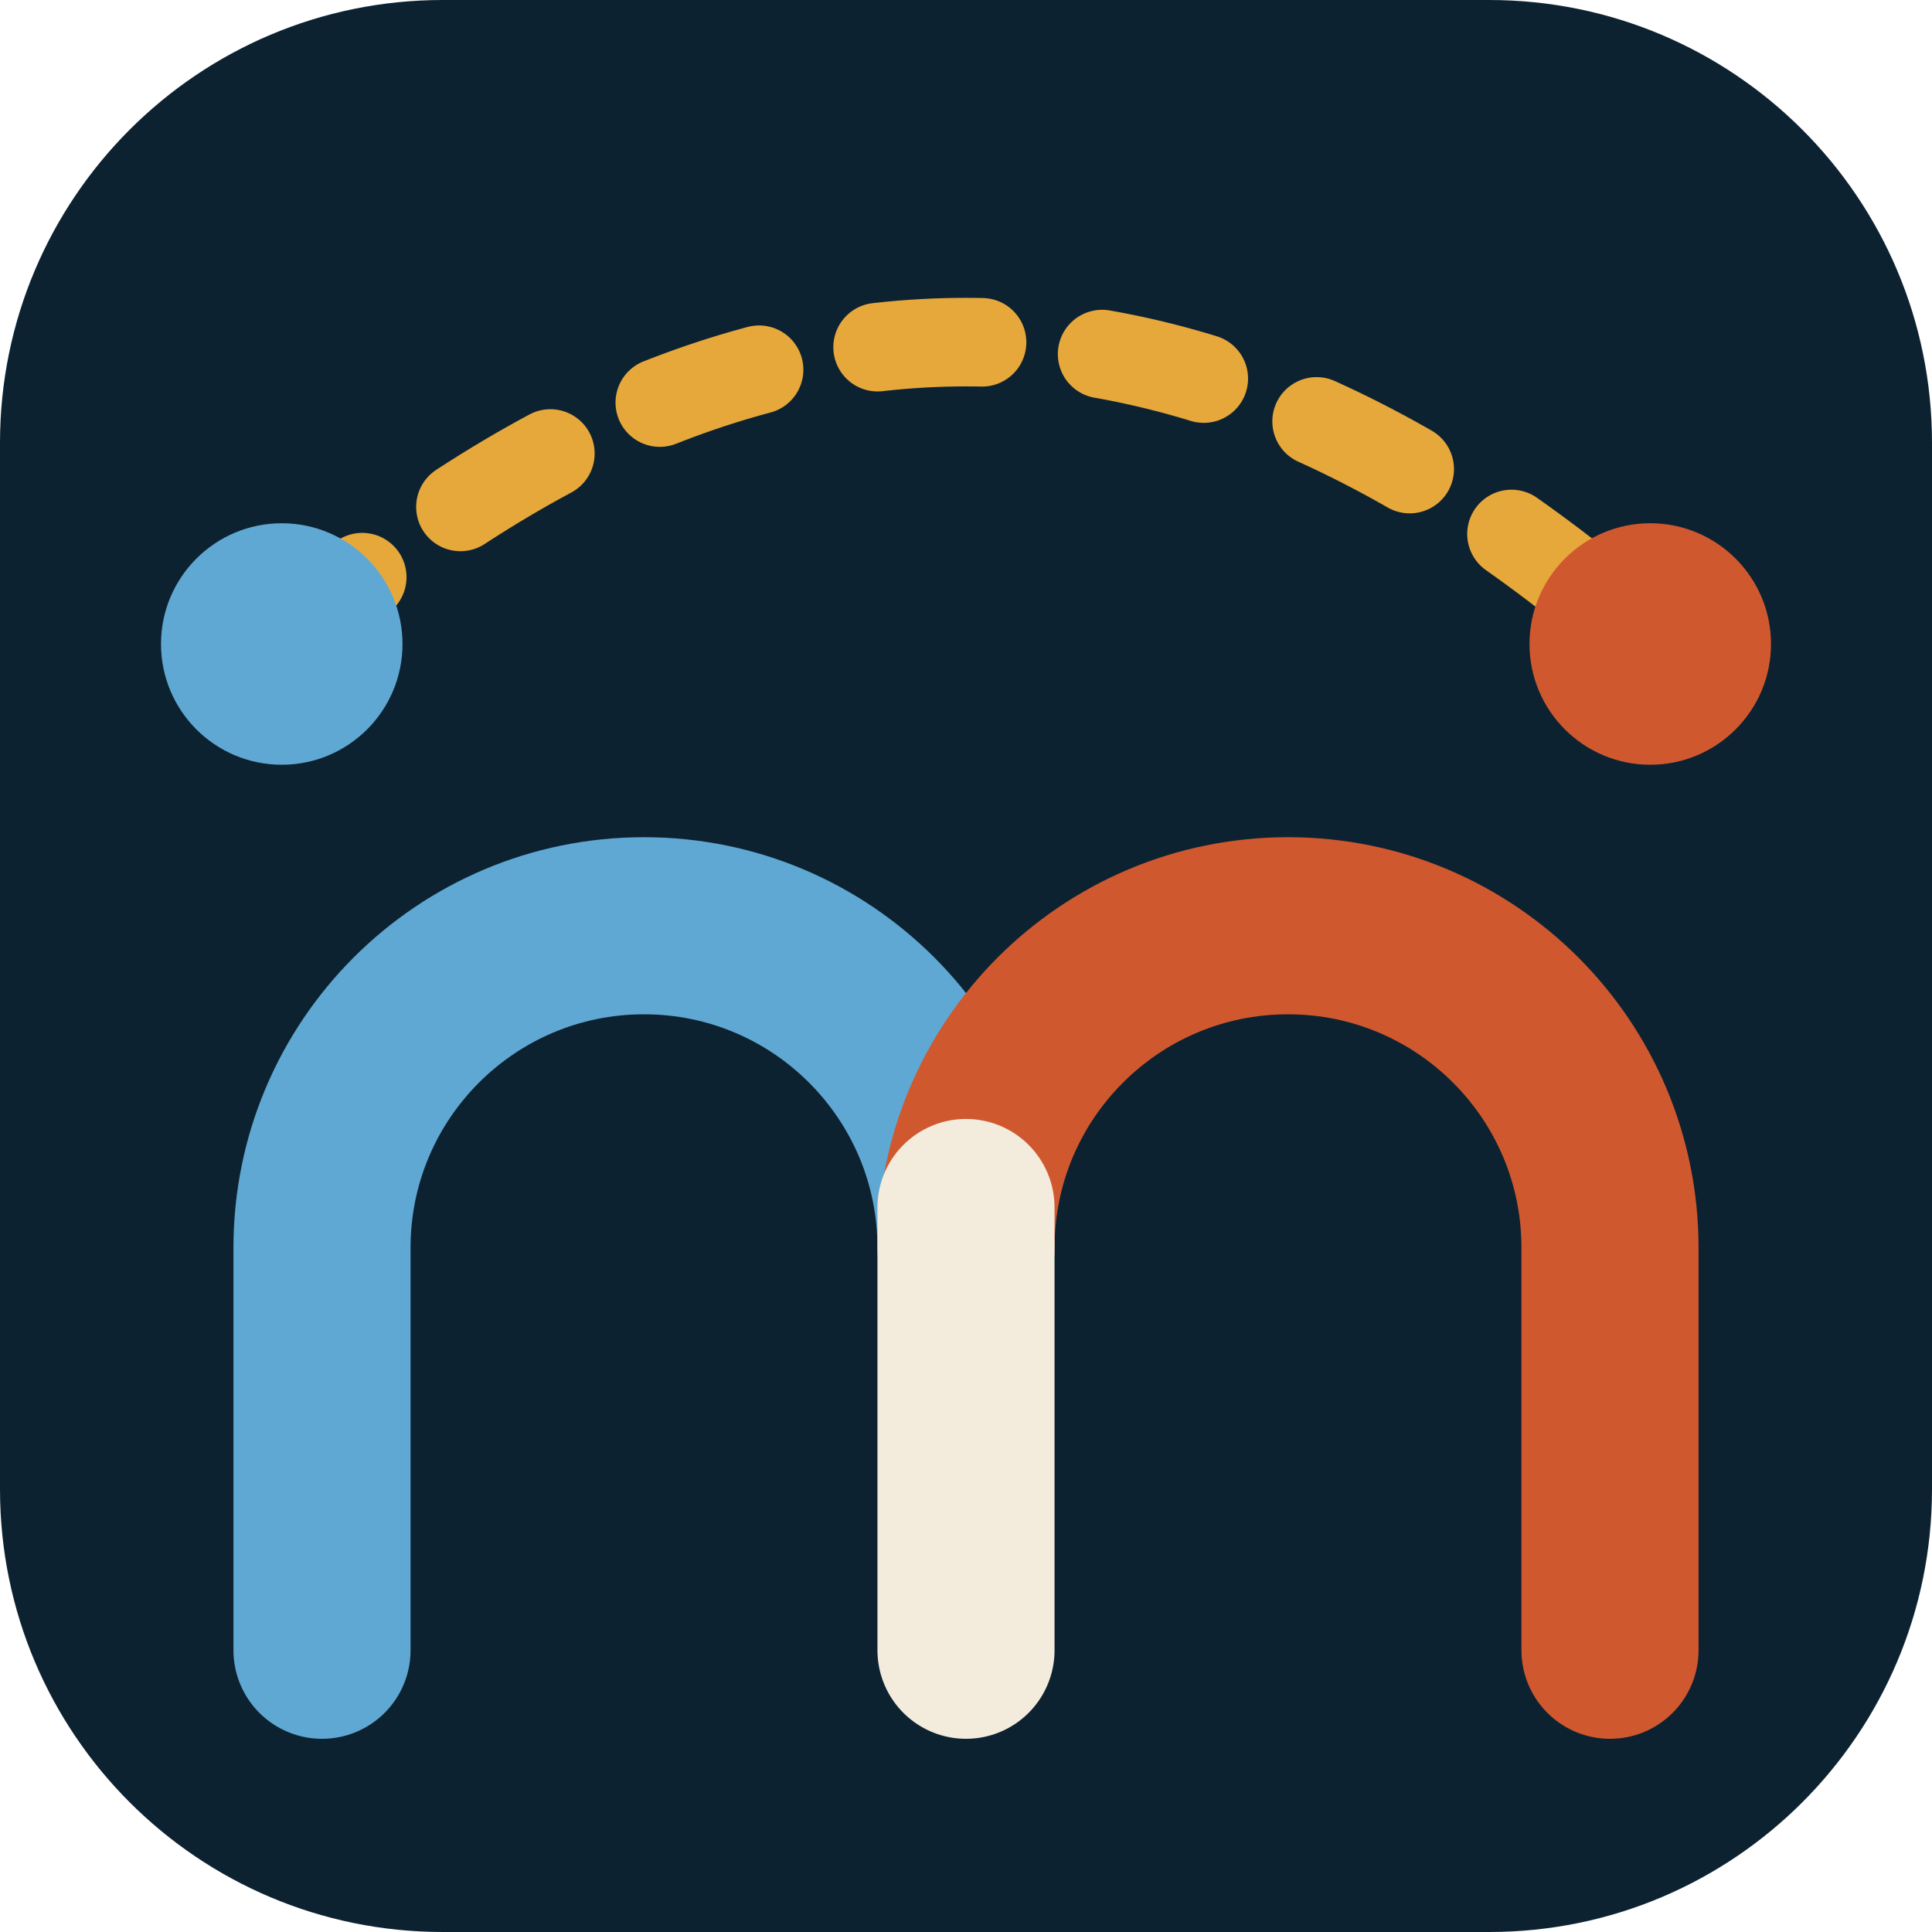
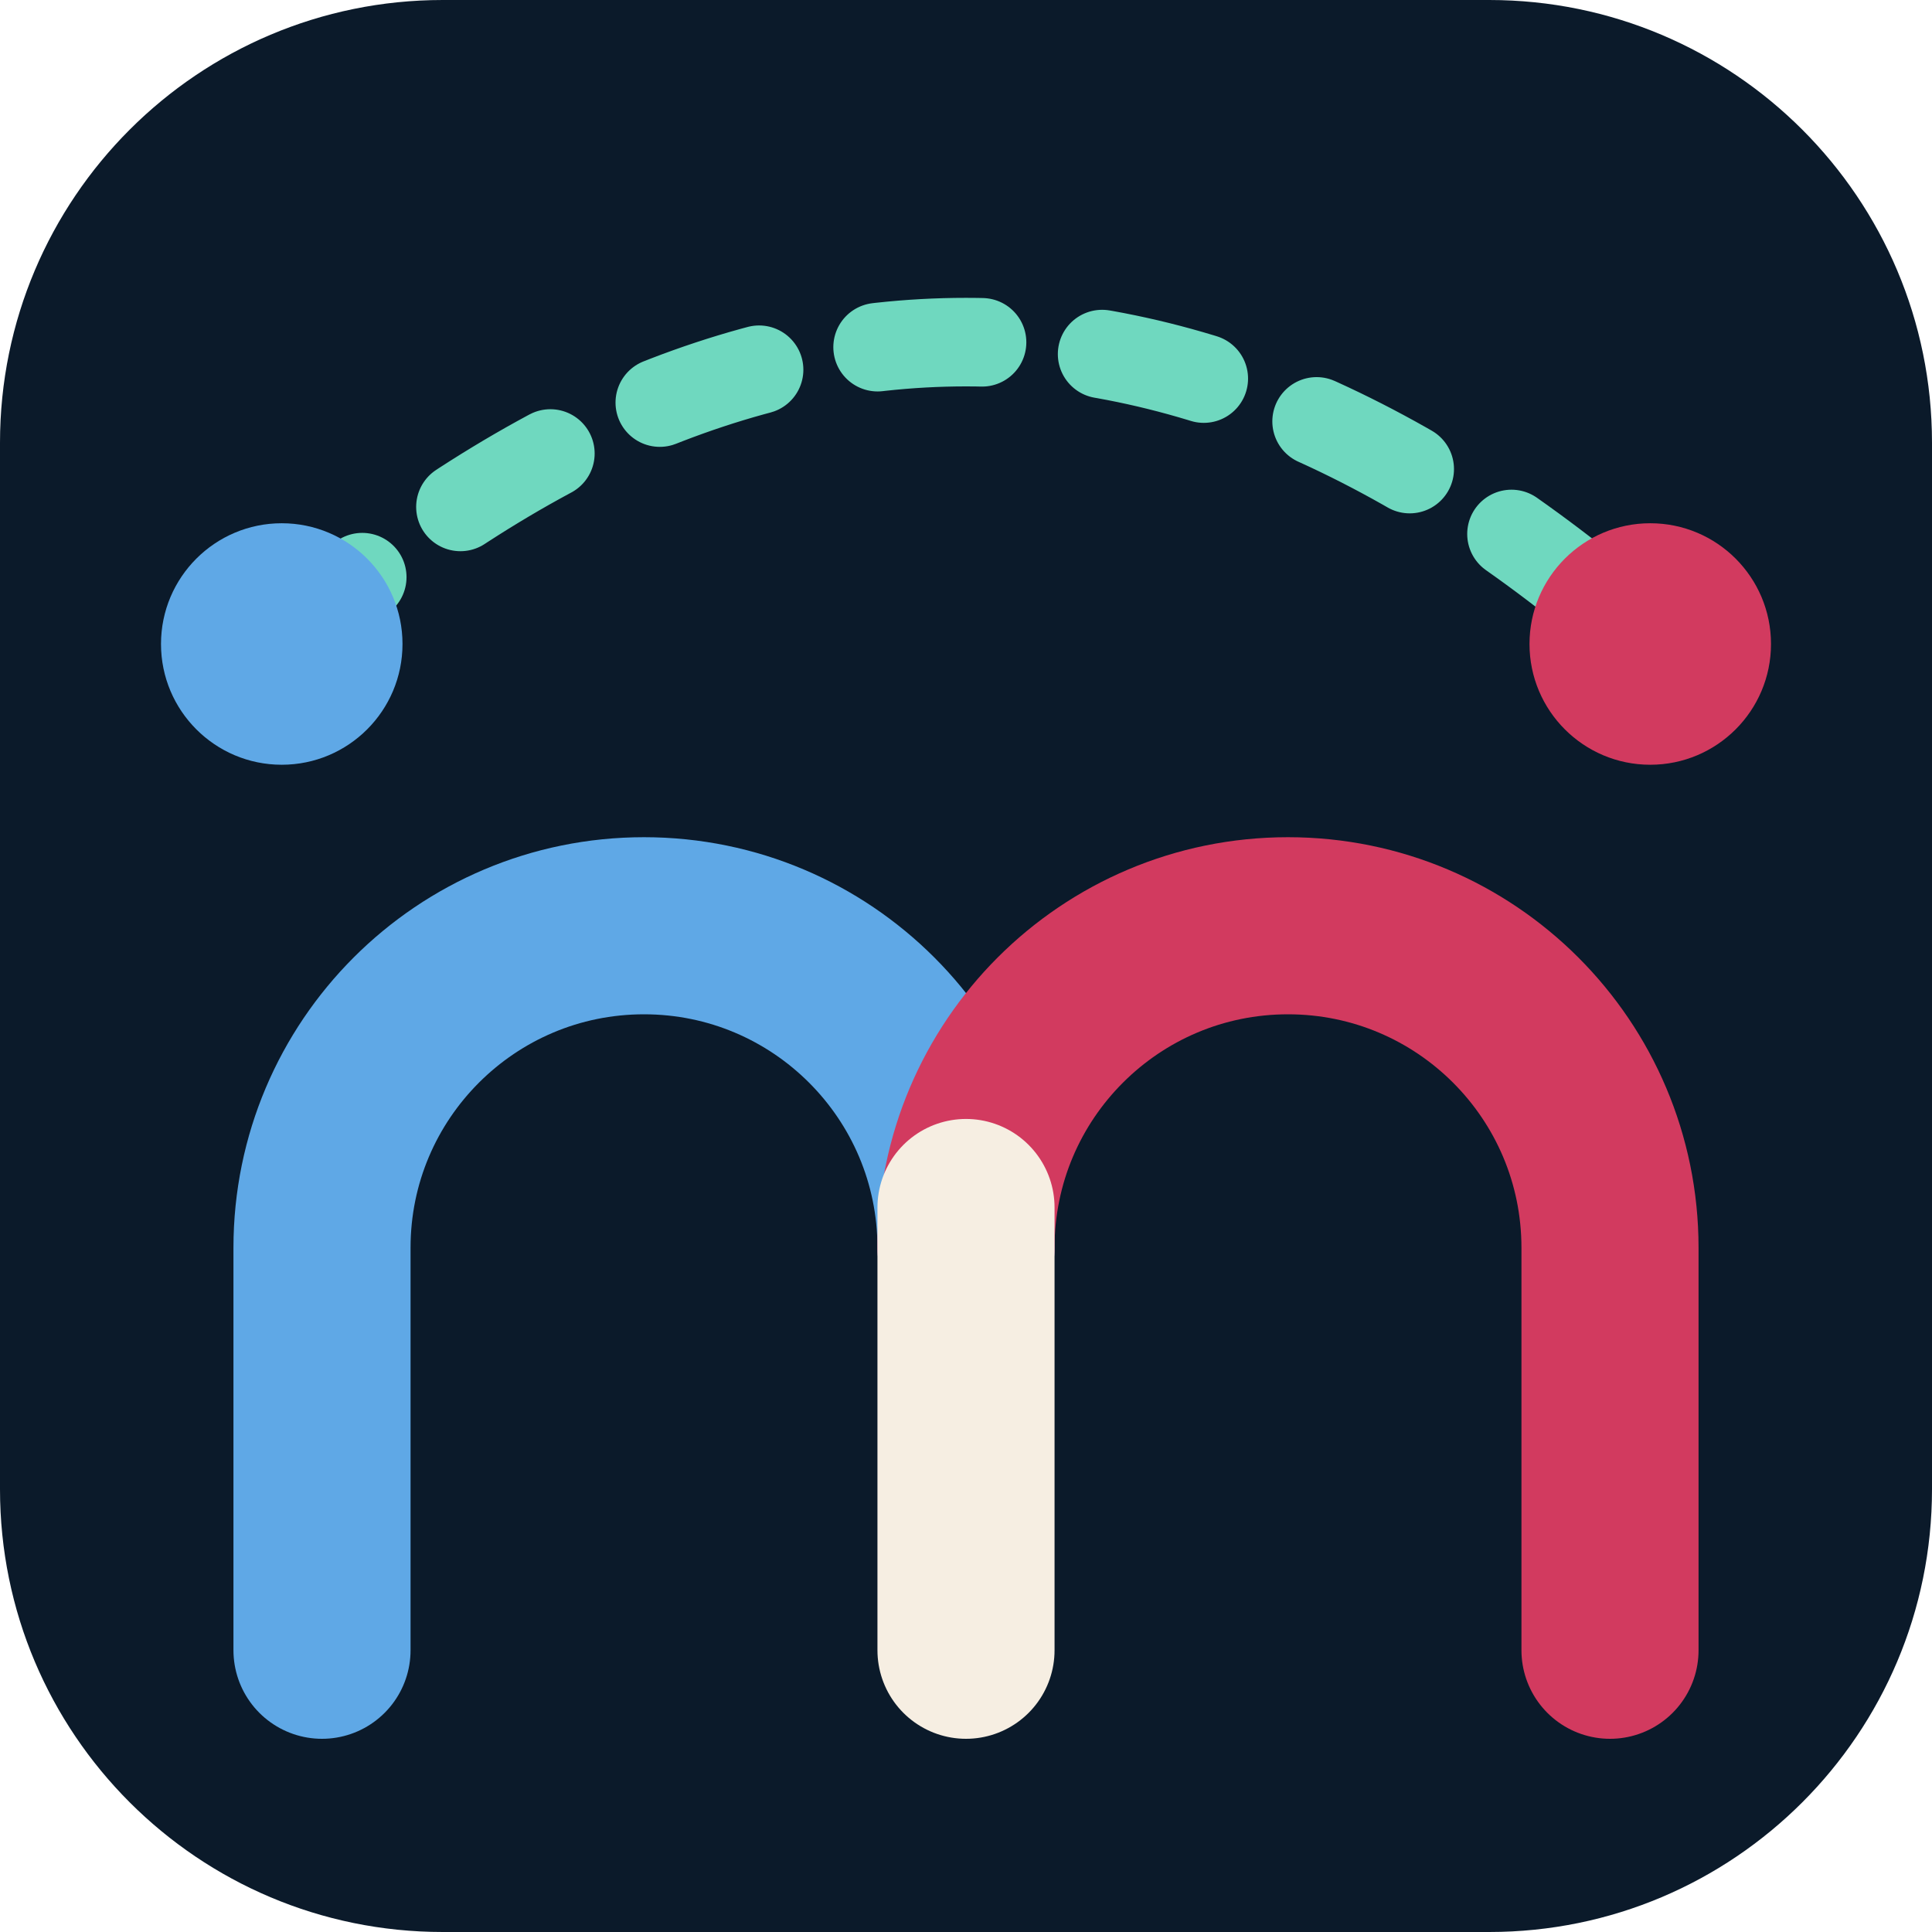
<svg xmlns="http://www.w3.org/2000/svg" viewBox="0 0 48 48">
-   <rect width="48" height="48" rx="11" fill="#0d2231" />
-   <path d="M7 16 Q24 1 41 16" fill="none" stroke="#e6a83a" stroke-width="2.2" stroke-dasharray="2.6 3" stroke-linecap="round" />
-   <circle cx="7" cy="16" r="3" fill="#5fa8d3" />
-   <circle cx="41" cy="16" r="3" fill="#d0582f" />
-   <path d="M8 41 V31 A8 8 0 0 1 24 31" fill="none" stroke="#5fa8d3" stroke-width="4.4" stroke-linecap="round" />
-   <path d="M24 31 A8 8 0 0 1 40 31 V41" fill="none" stroke="#d0582f" stroke-width="4.4" stroke-linecap="round" />
-   <path d="M24 30 V41" stroke="#f3ebdc" stroke-width="4.4" stroke-linecap="round" />
+   <rect width="48" height="48" rx="11" fill="#0b1a2a" />
+   <path d="M7 16 Q24 1 41 16" fill="none" stroke="#6fd8bf" stroke-width="2.2" stroke-dasharray="2.6 3" stroke-linecap="round" />
+   <circle cx="7" cy="16" r="3" fill="#5fa8e6" />
+   <circle cx="41" cy="16" r="3" fill="#d23a5f" />
+   <path d="M8 41 V31 A8 8 0 0 1 24 31" fill="none" stroke="#5fa8e6" stroke-width="4.4" stroke-linecap="round" />
+   <path d="M24 31 A8 8 0 0 1 40 31 V41" fill="none" stroke="#d23a5f" stroke-width="4.4" stroke-linecap="round" />
+   <path d="M24 30 V41" stroke="#f6eee2" stroke-width="4.4" stroke-linecap="round" />
</svg>
